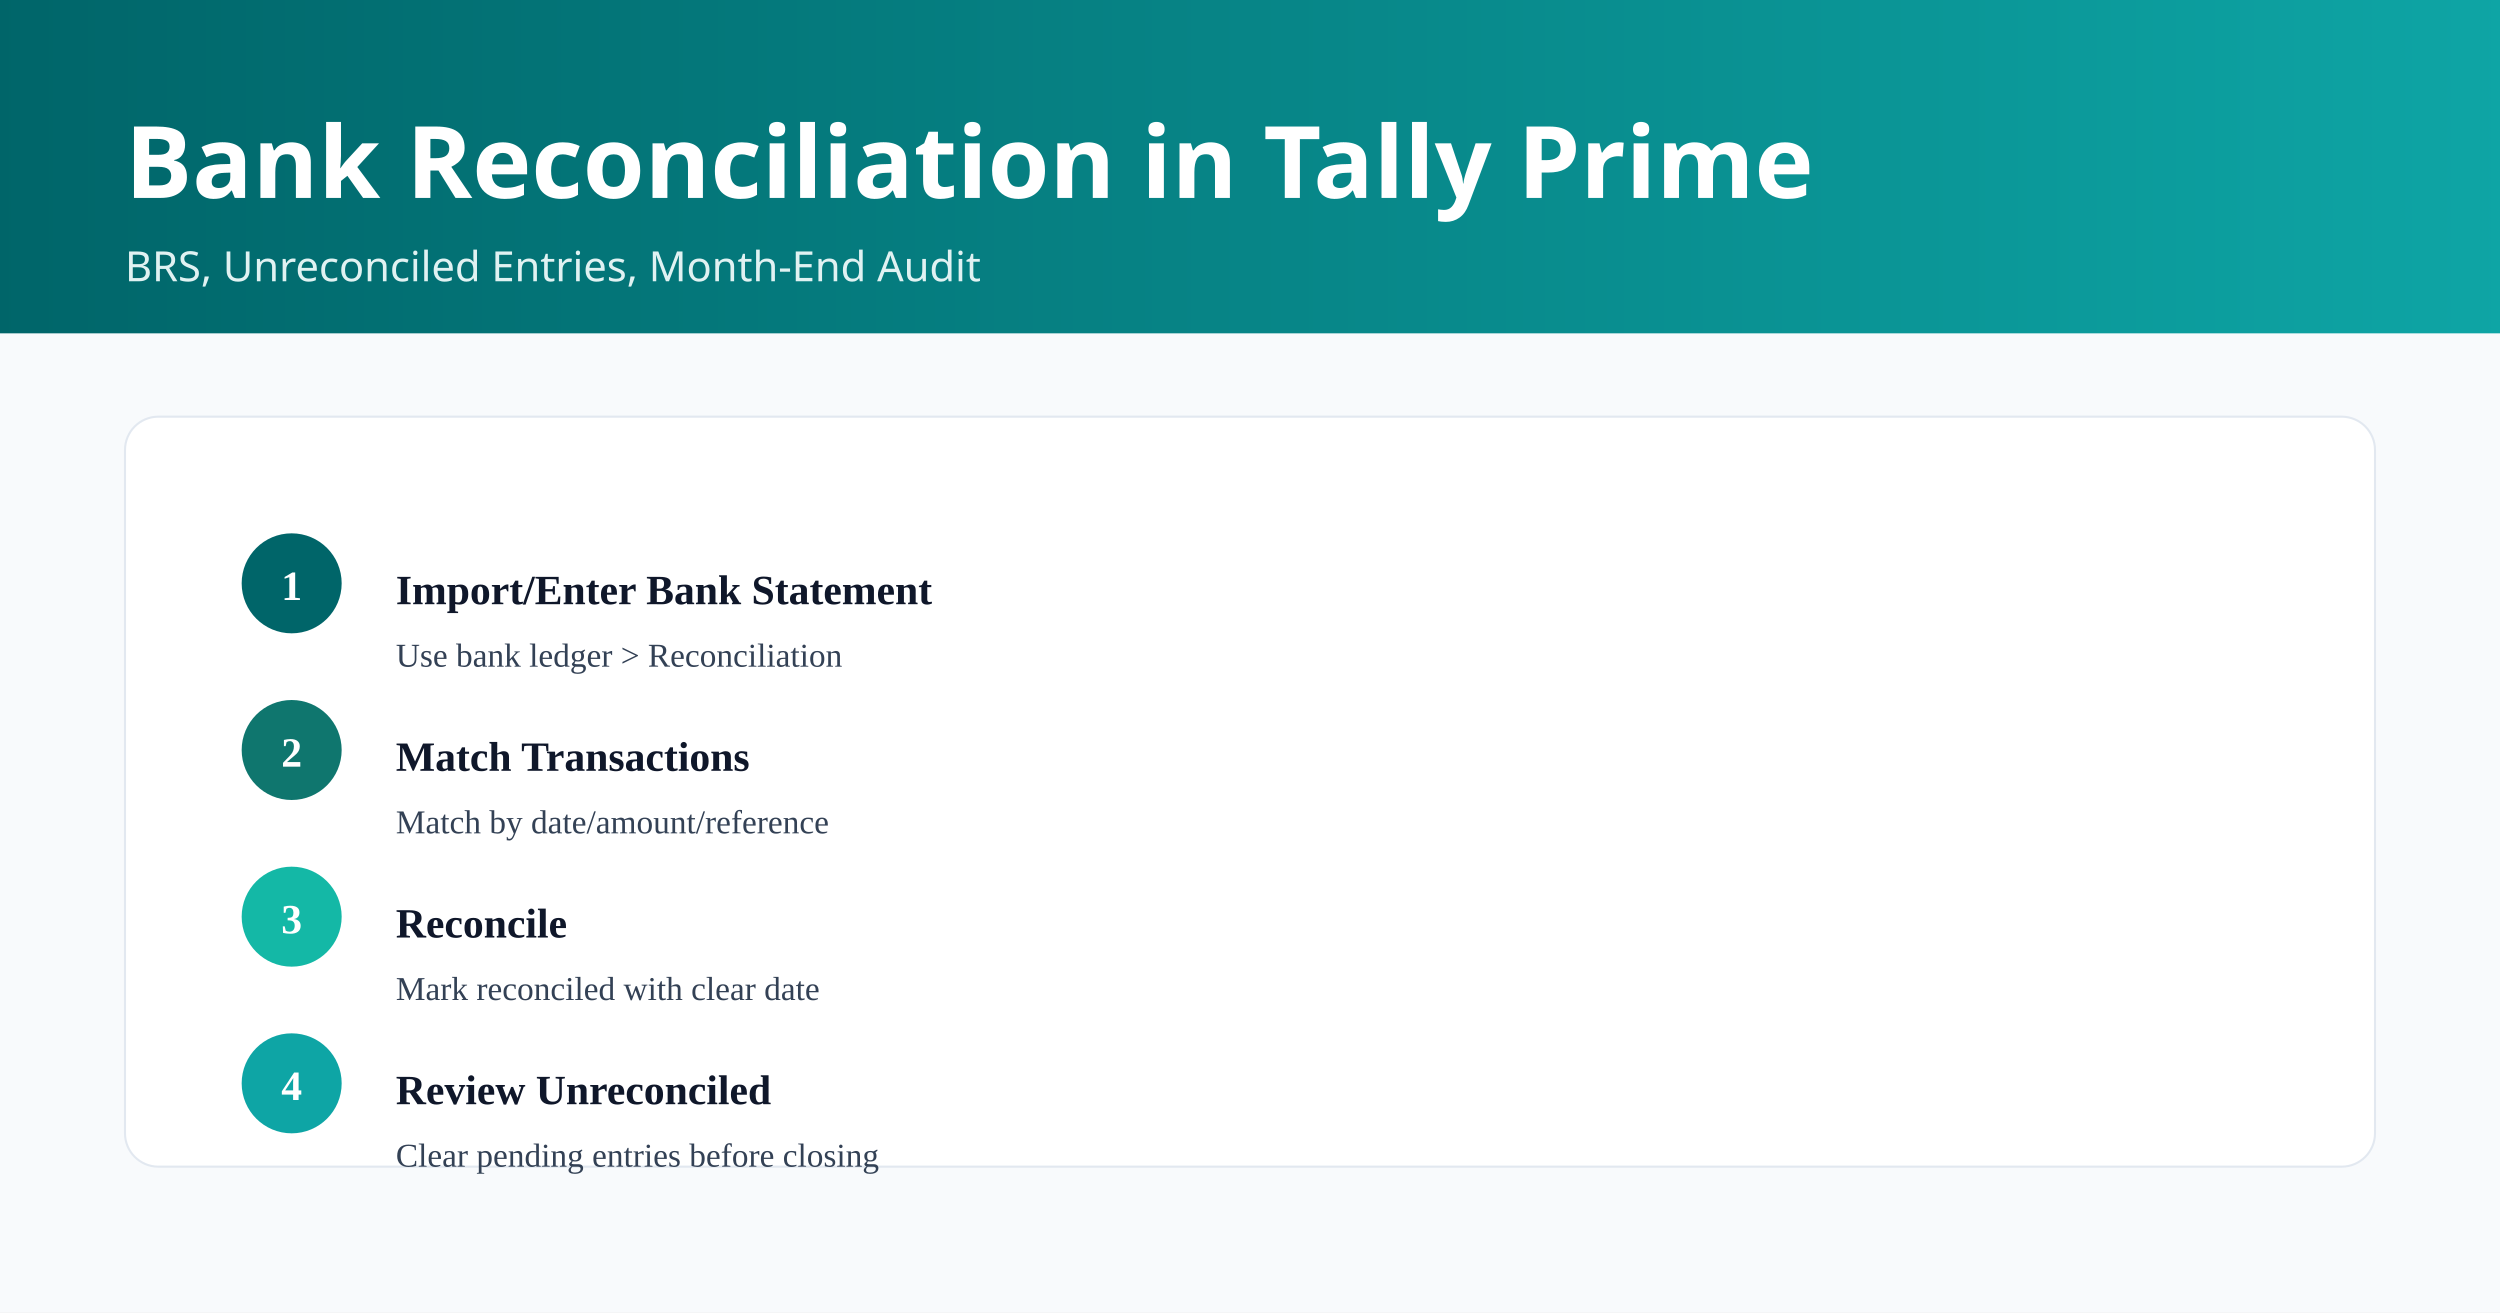
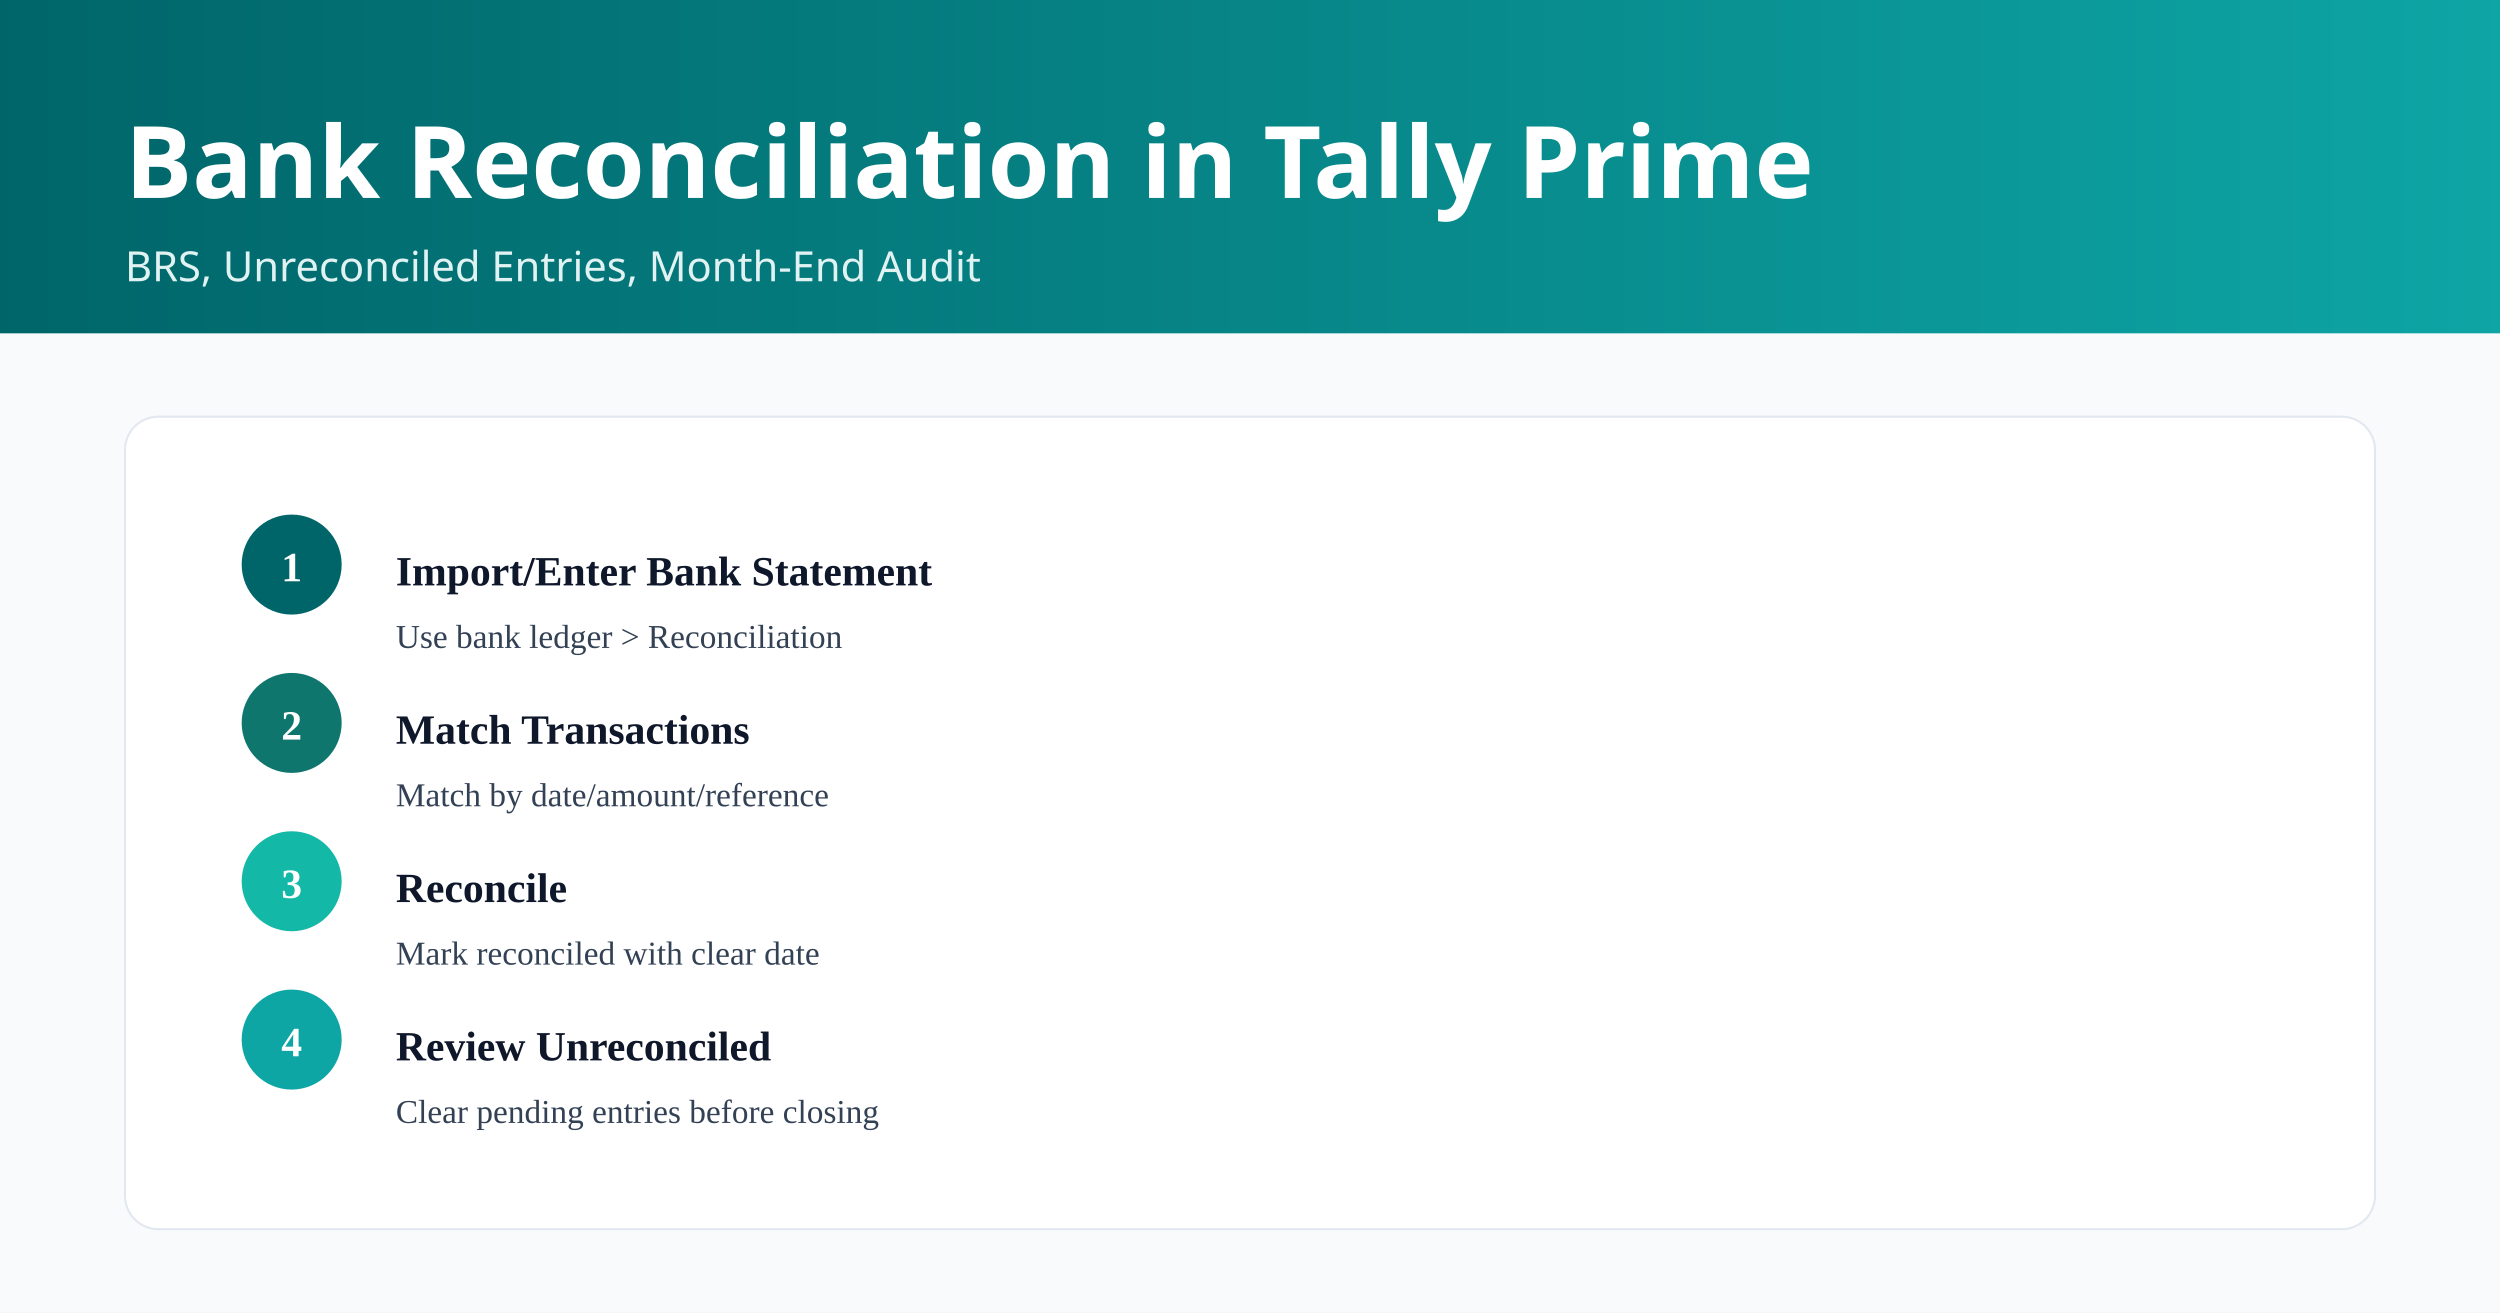
<svg xmlns="http://www.w3.org/2000/svg" width="1200" height="630" viewBox="0 0 1200 630">
  <defs>
    <linearGradient id="g7" x1="0" y1="0" x2="1" y2="0">
      <stop offset="0%" stop-color="#006569" />
      <stop offset="100%" stop-color="#0ea5a5" />
    </linearGradient>
  </defs>
  <rect width="1200" height="630" fill="#f8fafc" />
  <rect width="1200" height="160" fill="url(#g7)" />
  <text x="60" y="95" font-size="48" fill="#fff" font-weight="800" font-family="system-ui">Bank Reconciliation in Tally Prime</text>
  <text x="60" y="135" font-size="20" fill="#e0f2f2" font-family="system-ui">BRS, Unreconciled Entries, Month-End Audit</text>
  <g transform="translate(60,200)">
-     <rect width="1080" height="360" rx="16" fill="#fff" stroke="#e2e8f0" />
-     <circle cx="80" cy="80" r="24" fill="#006569" />
-     <text x="80" y="88" font-size="20" fill="#fff" text-anchor="middle" font-weight="800">1</text>
-     <text x="130" y="90" font-size="20" font-weight="700" fill="#0f172a">Import/Enter Bank Statement</text>
-     <text x="130" y="120" font-size="16" fill="#334155">Use bank ledger &gt; Reconciliation</text>
-     <circle cx="80" cy="160" r="24" fill="#0f766e" />
-     <text x="80" y="168" font-size="20" fill="#fff" text-anchor="middle" font-weight="800">2</text>
-     <text x="130" y="170" font-size="20" font-weight="700" fill="#0f172a">Match Transactions</text>
-     <text x="130" y="200" font-size="16" fill="#334155">Match by date/amount/reference</text>
-     <circle cx="80" cy="240" r="24" fill="#14b8a6" />
-     <text x="80" y="248" font-size="20" fill="#fff" text-anchor="middle" font-weight="800">3</text>
-     <text x="130" y="250" font-size="20" font-weight="700" fill="#0f172a">Reconcile</text>
-     <text x="130" y="280" font-size="16" fill="#334155">Mark reconciled with clear date</text>
-     <circle cx="80" cy="320" r="24" fill="#0ea5a5" />
-     <text x="80" y="328" font-size="20" fill="#fff" text-anchor="middle" font-weight="800">4</text>
-     <text x="130" y="330" font-size="20" font-weight="700" fill="#0f172a">Review Unreconciled</text>
-     <text x="130" y="360" font-size="16" fill="#334155">Clear pending entries before closing</text>
+     <rect width="1080" height="390" rx="16" fill="#fff" stroke="#e2e8f0" />
+     <circle cx="80" cy="71" r="24" fill="#006569" />
+     <text x="80" y="79" font-size="20" fill="#fff" text-anchor="middle" font-weight="800">1</text>
+     <text x="130" y="81" font-size="20" font-weight="700" fill="#0f172a">Import/Enter Bank Statement</text>
+     <text x="130" y="111" font-size="16" fill="#334155">Use bank ledger &gt; Reconciliation</text>
+     <circle cx="80" cy="147" r="24" fill="#0f766e" />
+     <text x="80" y="155" font-size="20" fill="#fff" text-anchor="middle" font-weight="800">2</text>
+     <text x="130" y="157" font-size="20" font-weight="700" fill="#0f172a">Match Transactions</text>
+     <text x="130" y="187" font-size="16" fill="#334155">Match by date/amount/reference</text>
+     <circle cx="80" cy="223" r="24" fill="#14b8a6" />
+     <text x="80" y="231" font-size="20" fill="#fff" text-anchor="middle" font-weight="800">3</text>
+     <text x="130" y="233" font-size="20" font-weight="700" fill="#0f172a">Reconcile</text>
+     <text x="130" y="263" font-size="16" fill="#334155">Mark reconciled with clear date</text>
+     <circle cx="80" cy="299" r="24" fill="#0ea5a5" />
+     <text x="80" y="307" font-size="20" fill="#fff" text-anchor="middle" font-weight="800">4</text>
+     <text x="130" y="309" font-size="20" font-weight="700" fill="#0f172a">Review Unreconciled</text>
+     <text x="130" y="339" font-size="16" fill="#334155">Clear pending entries before closing</text>
  </g>
</svg>
